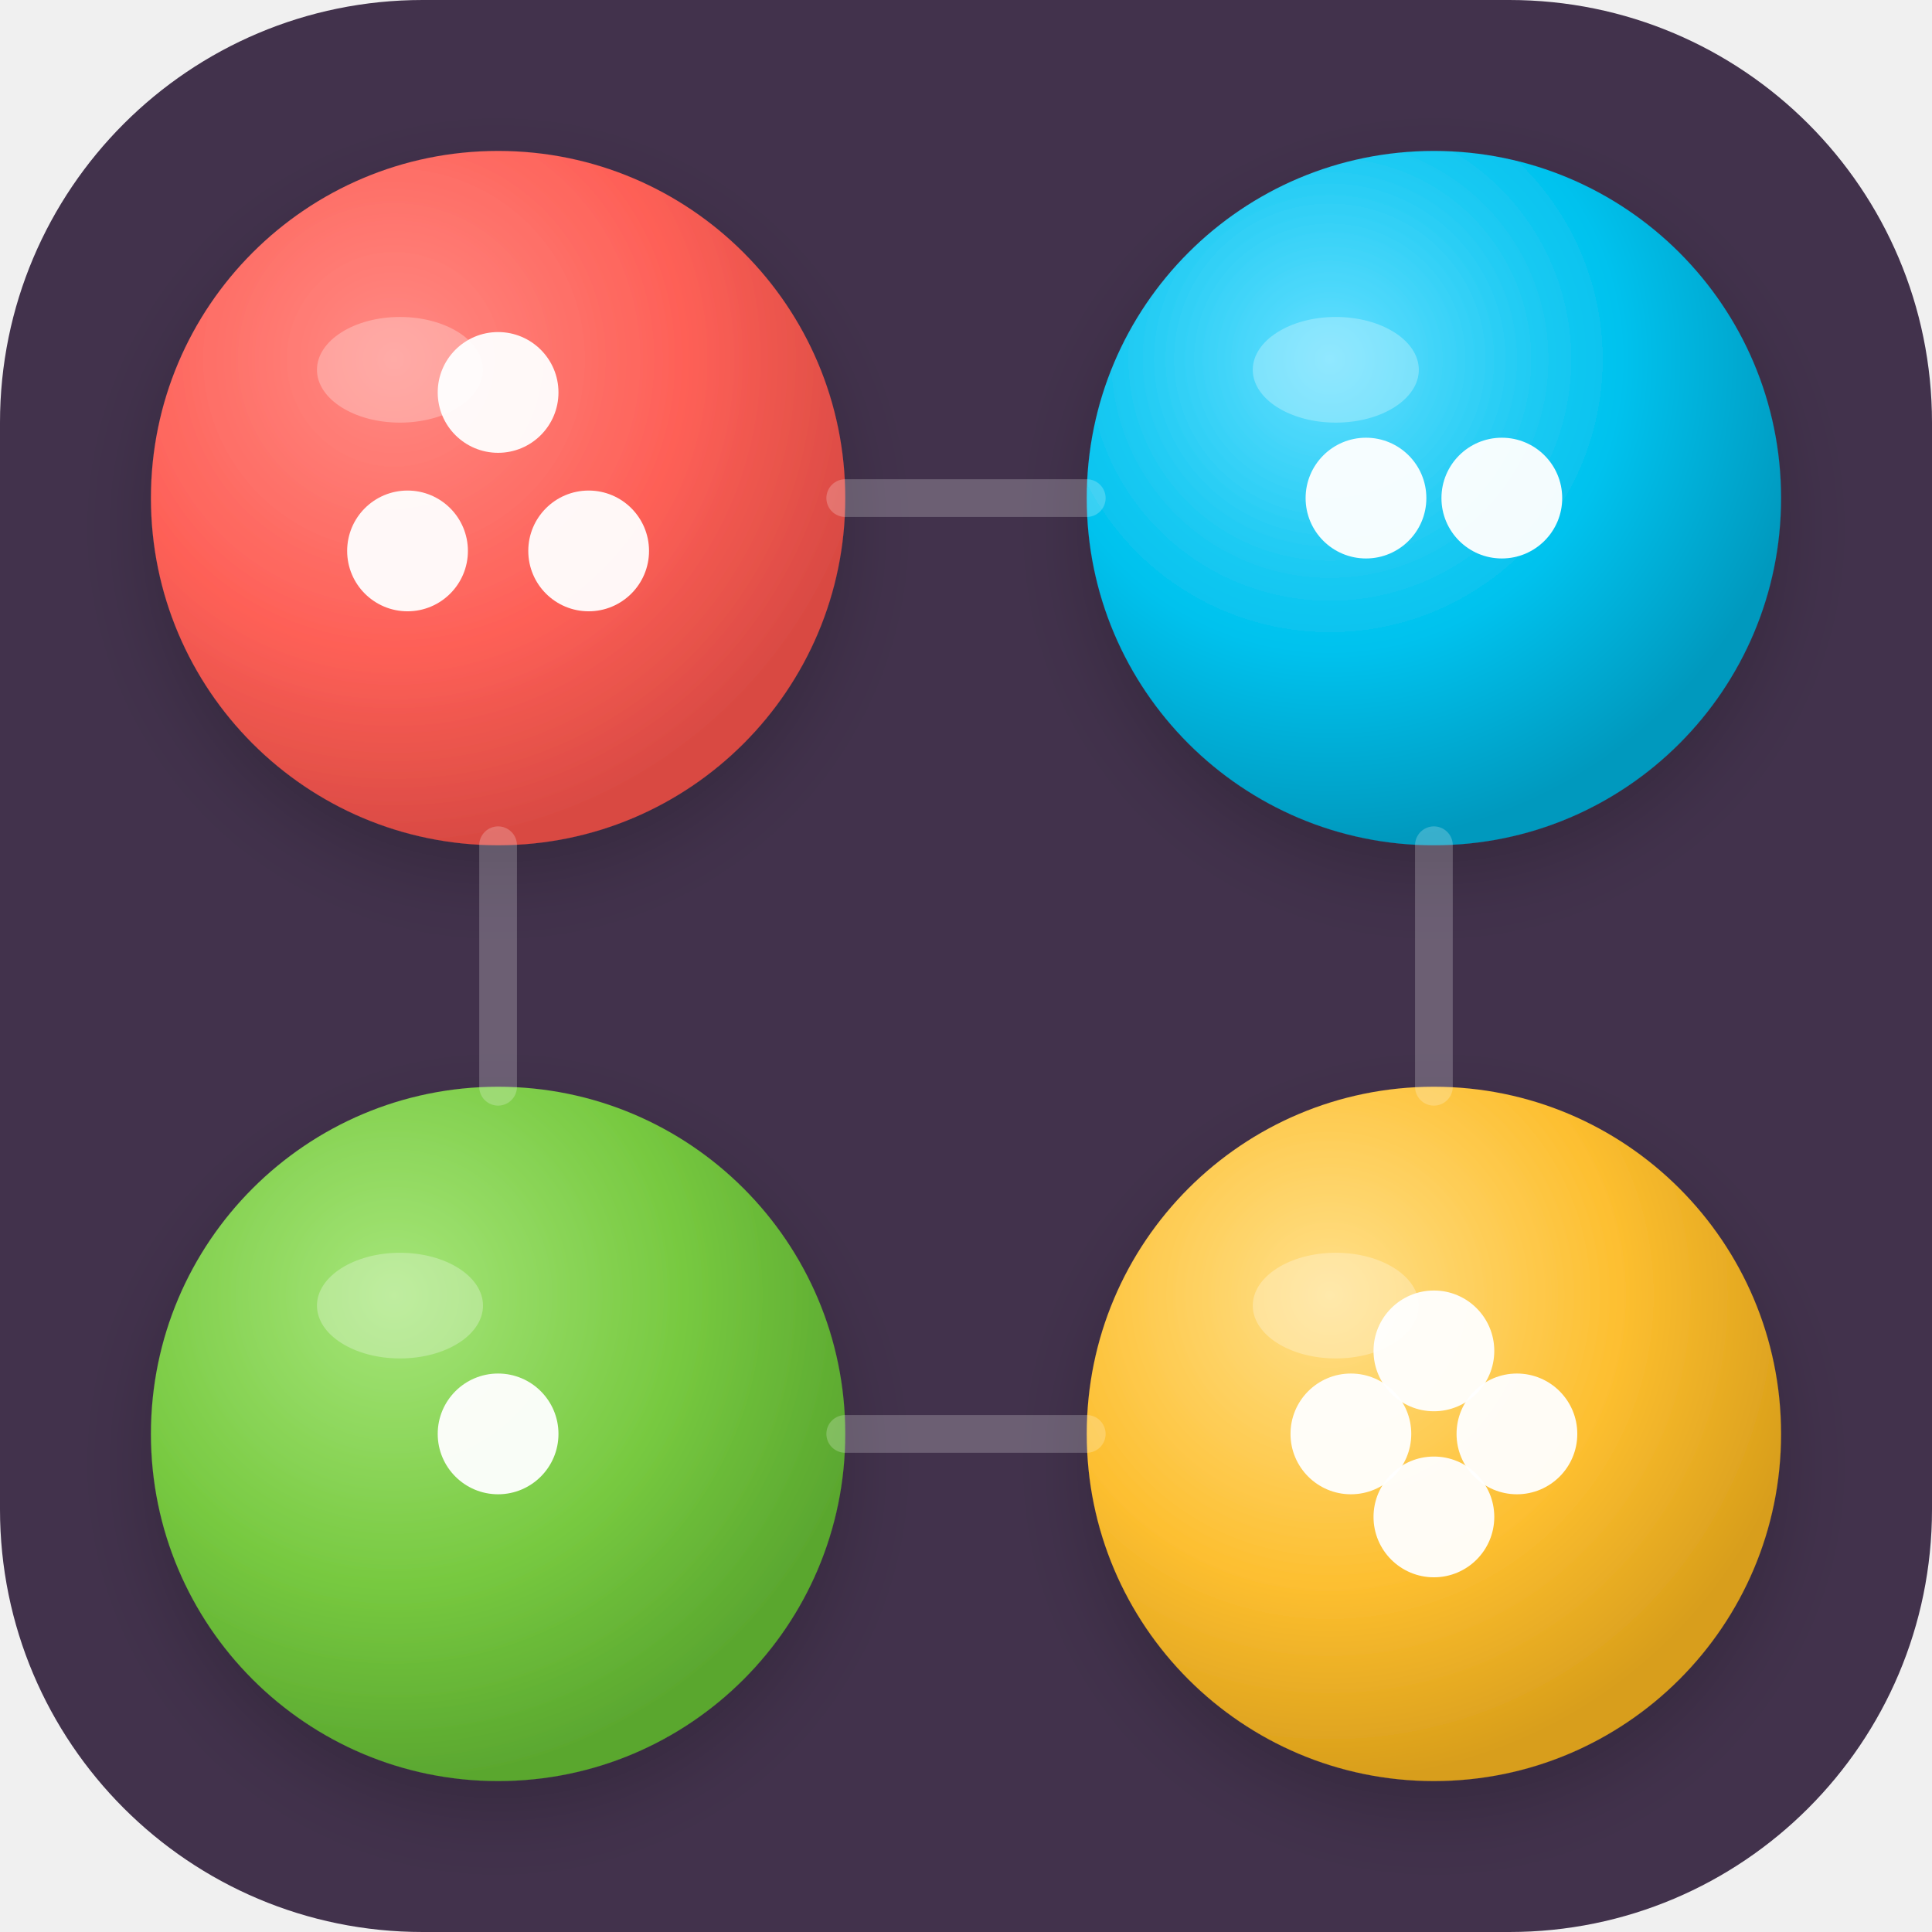
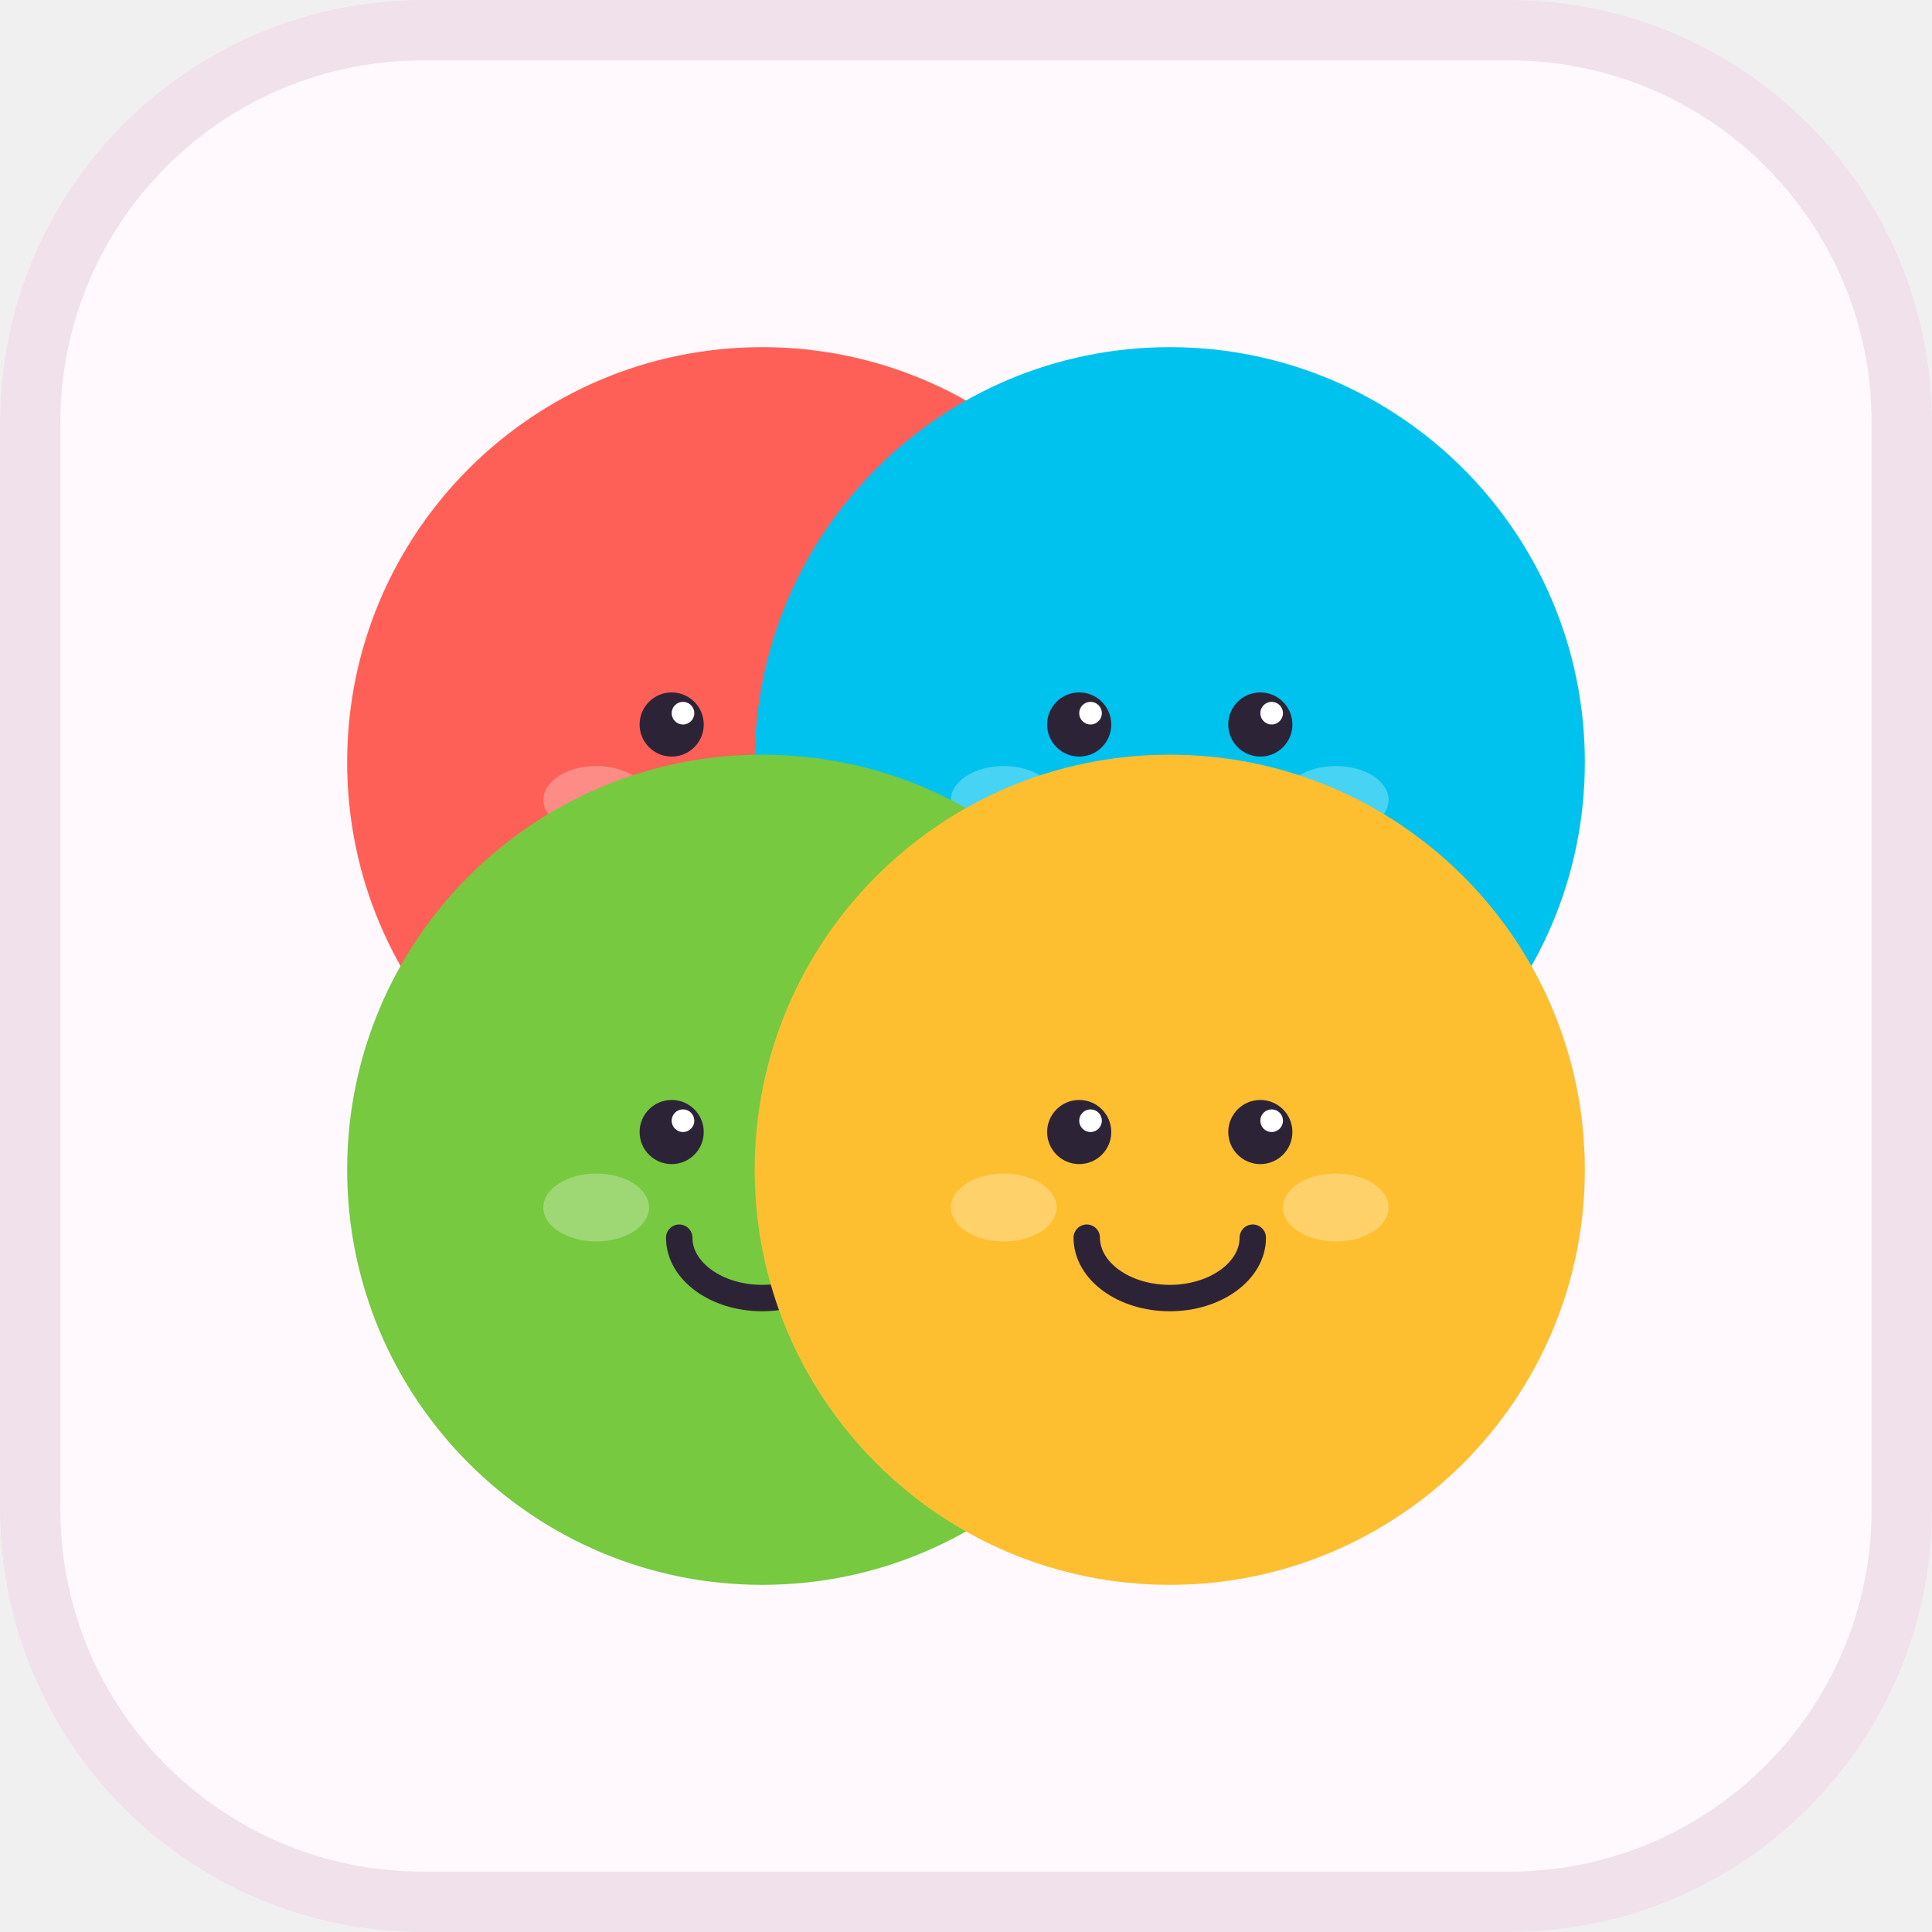
<svg xmlns="http://www.w3.org/2000/svg" viewBox="0 0 512 512">
-   <defs>
-     <radialGradient id="r" cx="35%" cy="30%" r="70%">
-       <stop offset="0%" stop-color="#FF8A84" />
-       <stop offset="60%" stop-color="#FE6057" />
-       <stop offset="100%" stop-color="#D94A43" />
-     </radialGradient>
-     <radialGradient id="b" cx="35%" cy="30%" r="70%">
-       <stop offset="0%" stop-color="#66DFFF" />
-       <stop offset="60%" stop-color="#00C2EE" />
-       <stop offset="100%" stop-color="#0099BE" />
-     </radialGradient>
-     <radialGradient id="g" cx="35%" cy="30%" r="70%">
-       <stop offset="0%" stop-color="#A6E67A" />
-       <stop offset="60%" stop-color="#77C940" />
-       <stop offset="100%" stop-color="#5AA72F" />
-     </radialGradient>
-     <radialGradient id="y" cx="35%" cy="30%" r="70%">
-       <stop offset="0%" stop-color="#FFE08A" />
-       <stop offset="60%" stop-color="#FDBF30" />
-       <stop offset="100%" stop-color="#D89E1B" />
-     </radialGradient>
-     <filter id="shadow" x="-20%" y="-20%" width="140%" height="140%">
-       <feDropShadow dx="0" dy="8" stdDeviation="10" flood-color="#000" flood-opacity="0.18" />
-     </filter>
-   </defs>
-   <rect width="512" height="512" rx="112" fill="#42324C" />
-   <g filter="url(#shadow)">
-     <g transform="translate(132,132)">
-       <circle r="92" fill="url(#r)" />
-       <circle cx="0" cy="-28" r="16" fill="#fff" opacity="0.95" />
-       <circle cx="-24" cy="14" r="16" fill="#fff" opacity="0.95" />
-       <circle cx="24" cy="14" r="16" fill="#fff" opacity="0.95" />
-       <ellipse cx="-26" cy="-34" rx="22" ry="14" fill="#fff" opacity="0.28" />
+   <rect width="512" height="512" rx="112" fill="#FFF8FC" />
+   <rect x="8" y="8" width="496" height="496" rx="104" fill="none" stroke="#F0E1EB" stroke-width="16" />
+   <g>
+     <g transform="translate(202,202)">
+       <circle r="110" fill="#FE6057" />
+       <circle cx="-24" cy="-10" r="8.5" fill="#2D2337" />
+       <circle cx="-21" cy="-13" r="3" fill="#fff" />
+       <circle cx="24" cy="-10" r="8.5" fill="#2D2337" />
+       <circle cx="27" cy="-13" r="3" fill="#fff" />
+       <path d="M -22 18 A 22 16 0 0 0 22 18" fill="none" stroke="#2D2337" stroke-width="7" stroke-linecap="round" />
+       <ellipse cx="-44" cy="10" rx="14" ry="9" fill="#fff" opacity="0.28" />
+       <ellipse cx="44" cy="10" rx="14" ry="9" fill="#fff" opacity="0.28" />
    </g>
-     <g transform="translate(380,132)">
-       <circle r="92" fill="url(#b)" />
-       <circle cx="-18" cy="0" r="16" fill="#fff" opacity="0.95" />
-       <circle cx="18" cy="0" r="16" fill="#fff" opacity="0.95" />
-       <ellipse cx="-26" cy="-34" rx="22" ry="14" fill="#fff" opacity="0.28" />
+     <g transform="translate(310,202)">
+       <circle r="110" fill="#00C2EE" />
+       <circle cx="-24" cy="-10" r="8.5" fill="#2D2337" />
+       <circle cx="-21" cy="-13" r="3" fill="#fff" />
+       <circle cx="24" cy="-10" r="8.5" fill="#2D2337" />
+       <circle cx="27" cy="-13" r="3" fill="#fff" />
+       <path d="M -22 18 A 22 16 0 0 0 22 18" fill="none" stroke="#2D2337" stroke-width="7" stroke-linecap="round" />
+       <ellipse cx="-44" cy="10" rx="14" ry="9" fill="#fff" opacity="0.28" />
+       <ellipse cx="44" cy="10" rx="14" ry="9" fill="#fff" opacity="0.28" />
    </g>
-     <g transform="translate(132,380)">
-       <circle r="92" fill="url(#g)" />
-       <circle cx="0" cy="0" r="16" fill="#fff" opacity="0.95" />
-       <ellipse cx="-26" cy="-34" rx="22" ry="14" fill="#fff" opacity="0.28" />
+     <g transform="translate(202,310)">
+       <circle r="110" fill="#77C940" />
+       <circle cx="-24" cy="-10" r="8.5" fill="#2D2337" />
+       <circle cx="-21" cy="-13" r="3" fill="#fff" />
+       <circle cx="24" cy="-10" r="8.5" fill="#2D2337" />
+       <circle cx="27" cy="-13" r="3" fill="#fff" />
+       <path d="M -22 18 A 22 16 0 0 0 22 18" fill="none" stroke="#2D2337" stroke-width="7" stroke-linecap="round" />
+       <ellipse cx="-44" cy="10" rx="14" ry="9" fill="#fff" opacity="0.28" />
+       <ellipse cx="44" cy="10" rx="14" ry="9" fill="#fff" opacity="0.28" />
    </g>
-     <g transform="translate(380,380)">
-       <circle r="92" fill="url(#y)" />
-       <circle cx="0" cy="-22" r="16" fill="#fff" opacity="0.95" />
-       <circle cx="22" cy="0" r="16" fill="#fff" opacity="0.95" />
-       <circle cx="0" cy="22" r="16" fill="#fff" opacity="0.95" />
-       <circle cx="-22" cy="0" r="16" fill="#fff" opacity="0.95" />
-       <ellipse cx="-26" cy="-34" rx="22" ry="14" fill="#fff" opacity="0.28" />
+     <g transform="translate(310,310)">
+       <circle r="110" fill="#FDBF30" />
+       <circle cx="-24" cy="-10" r="8.5" fill="#2D2337" />
+       <circle cx="-21" cy="-13" r="3" fill="#fff" />
+       <circle cx="24" cy="-10" r="8.5" fill="#2D2337" />
+       <circle cx="27" cy="-13" r="3" fill="#fff" />
+       <path d="M -22 18 A 22 16 0 0 0 22 18" fill="none" stroke="#2D2337" stroke-width="7" stroke-linecap="round" />
+       <ellipse cx="-44" cy="10" rx="14" ry="9" fill="#fff" opacity="0.28" />
+       <ellipse cx="44" cy="10" rx="14" ry="9" fill="#fff" opacity="0.28" />
    </g>
  </g>
-   <g stroke="#fff" stroke-opacity="0.22" stroke-width="10" stroke-linecap="round">
-     <path d="M224 132h64" />
-     <path d="M132 224v64" />
-     <path d="M380 224v64" />
-     <path d="M224 380h64" />
-   </g>
</svg>
